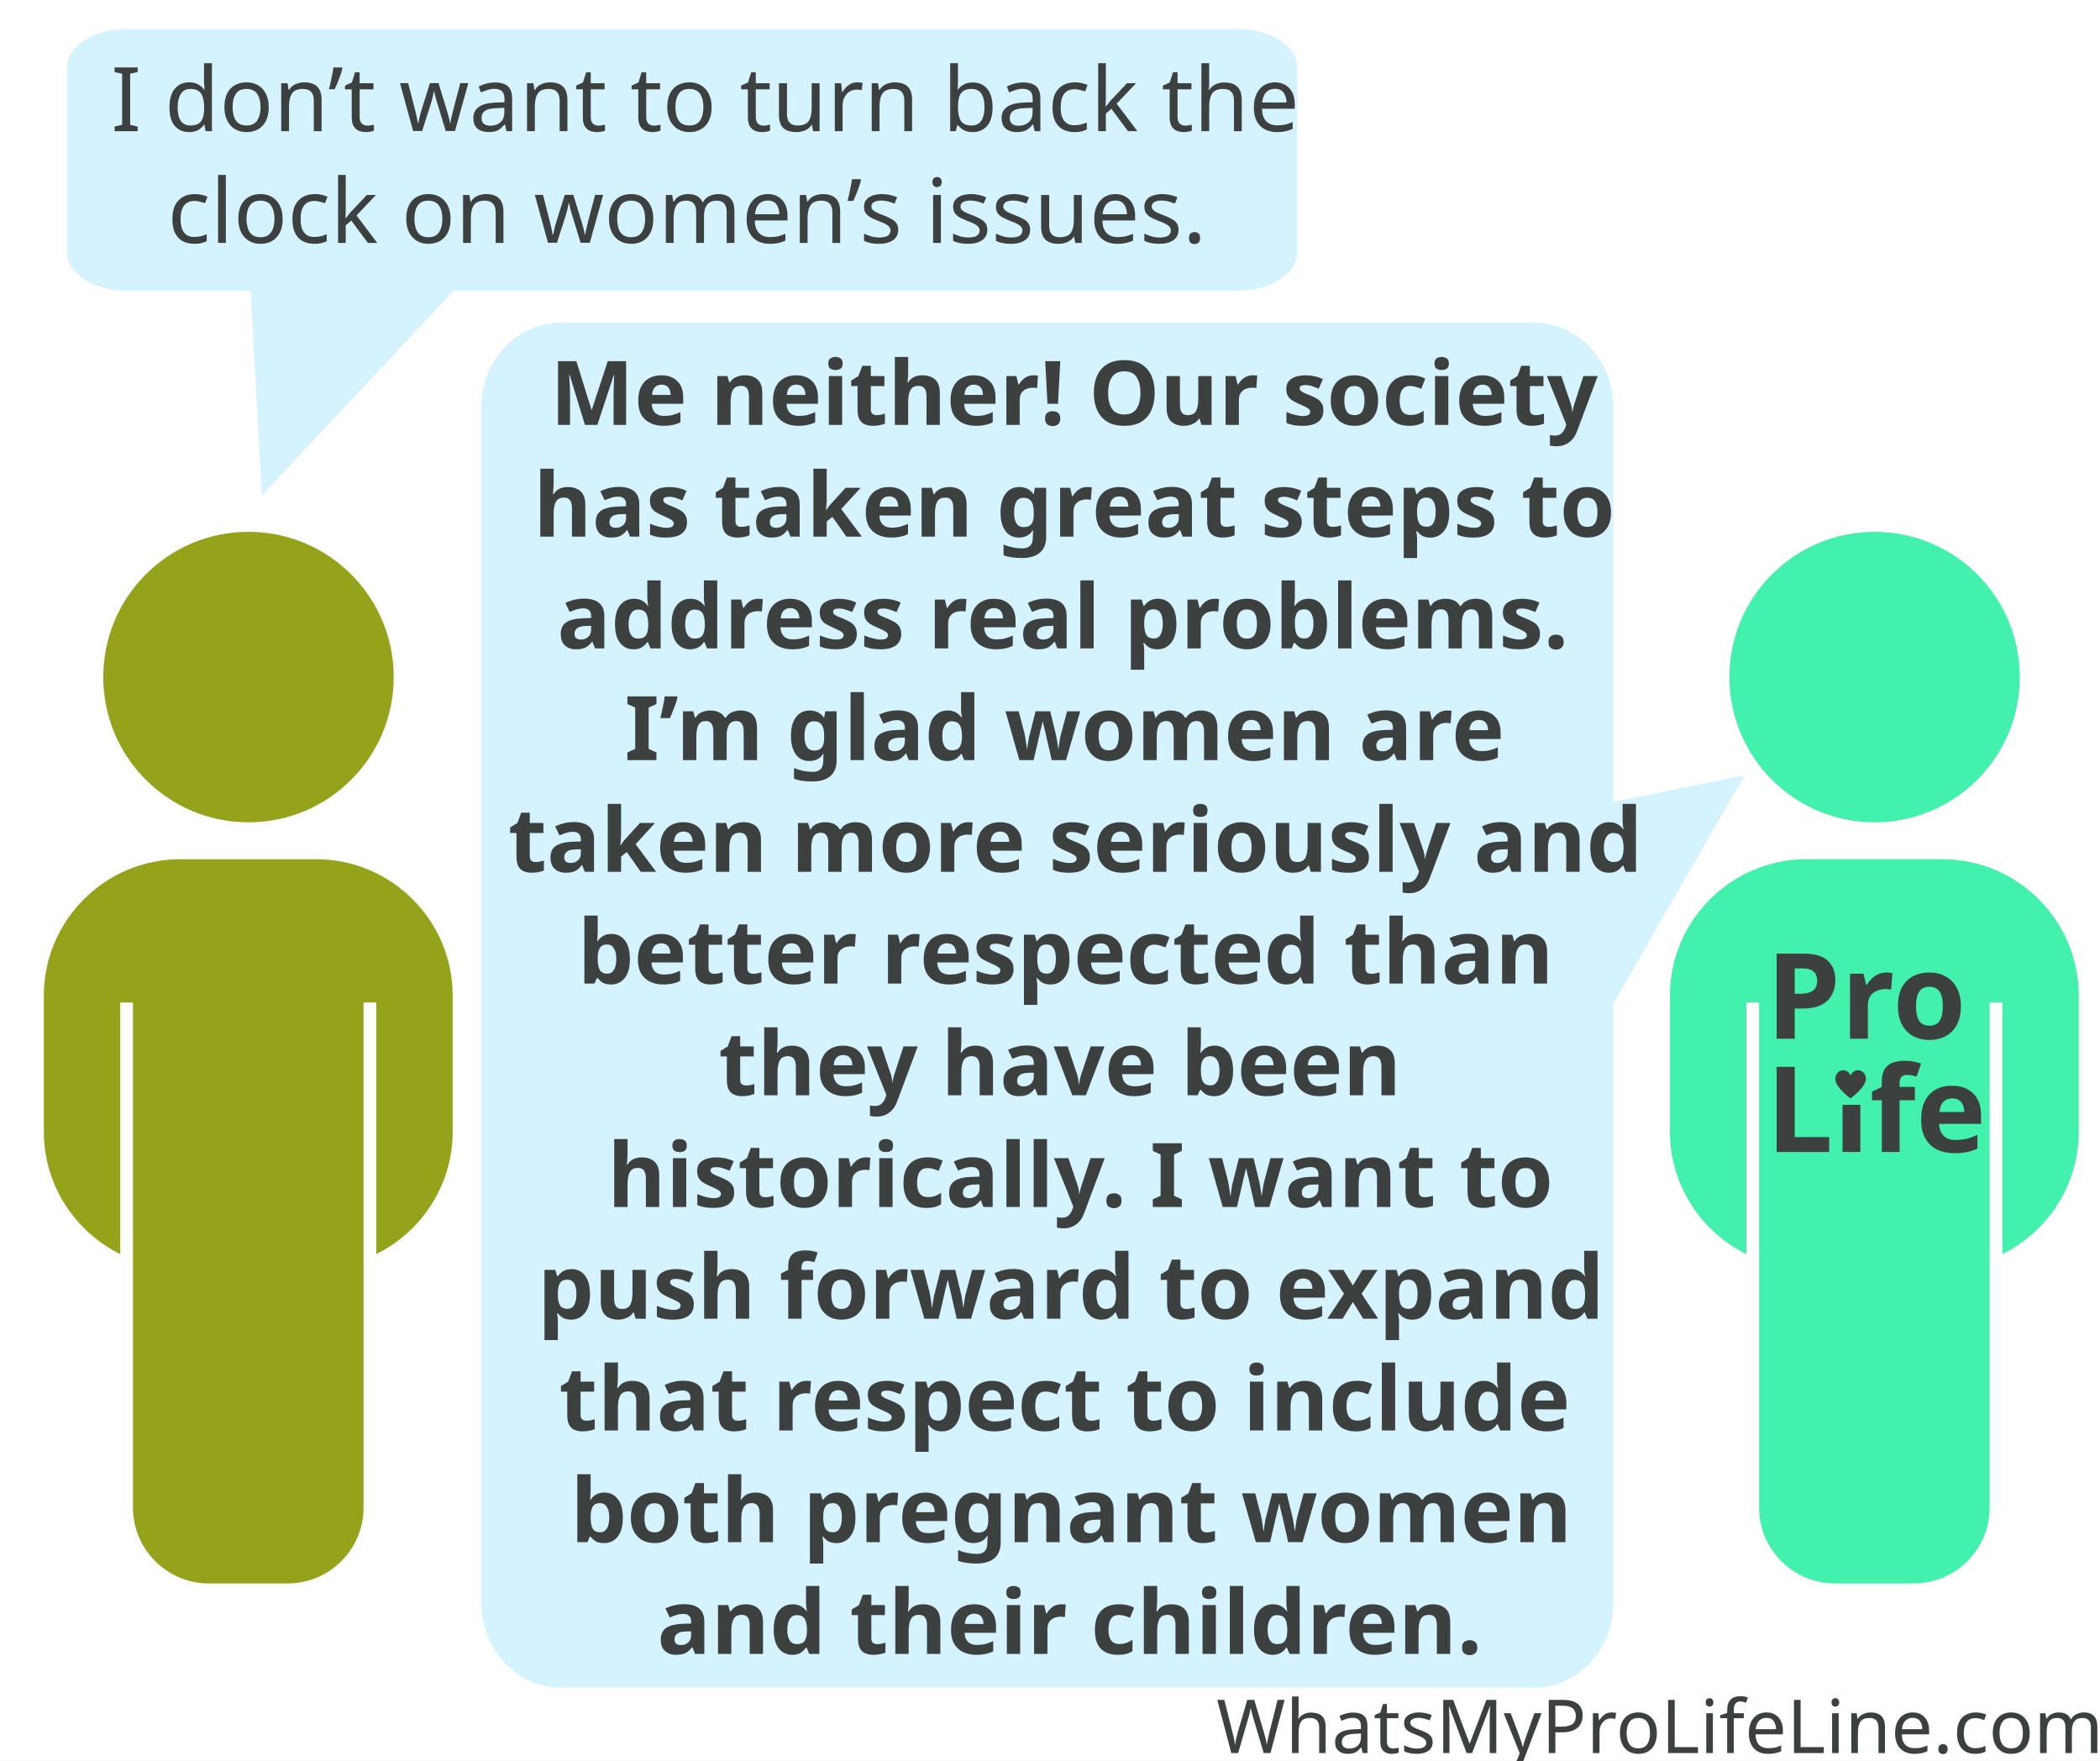
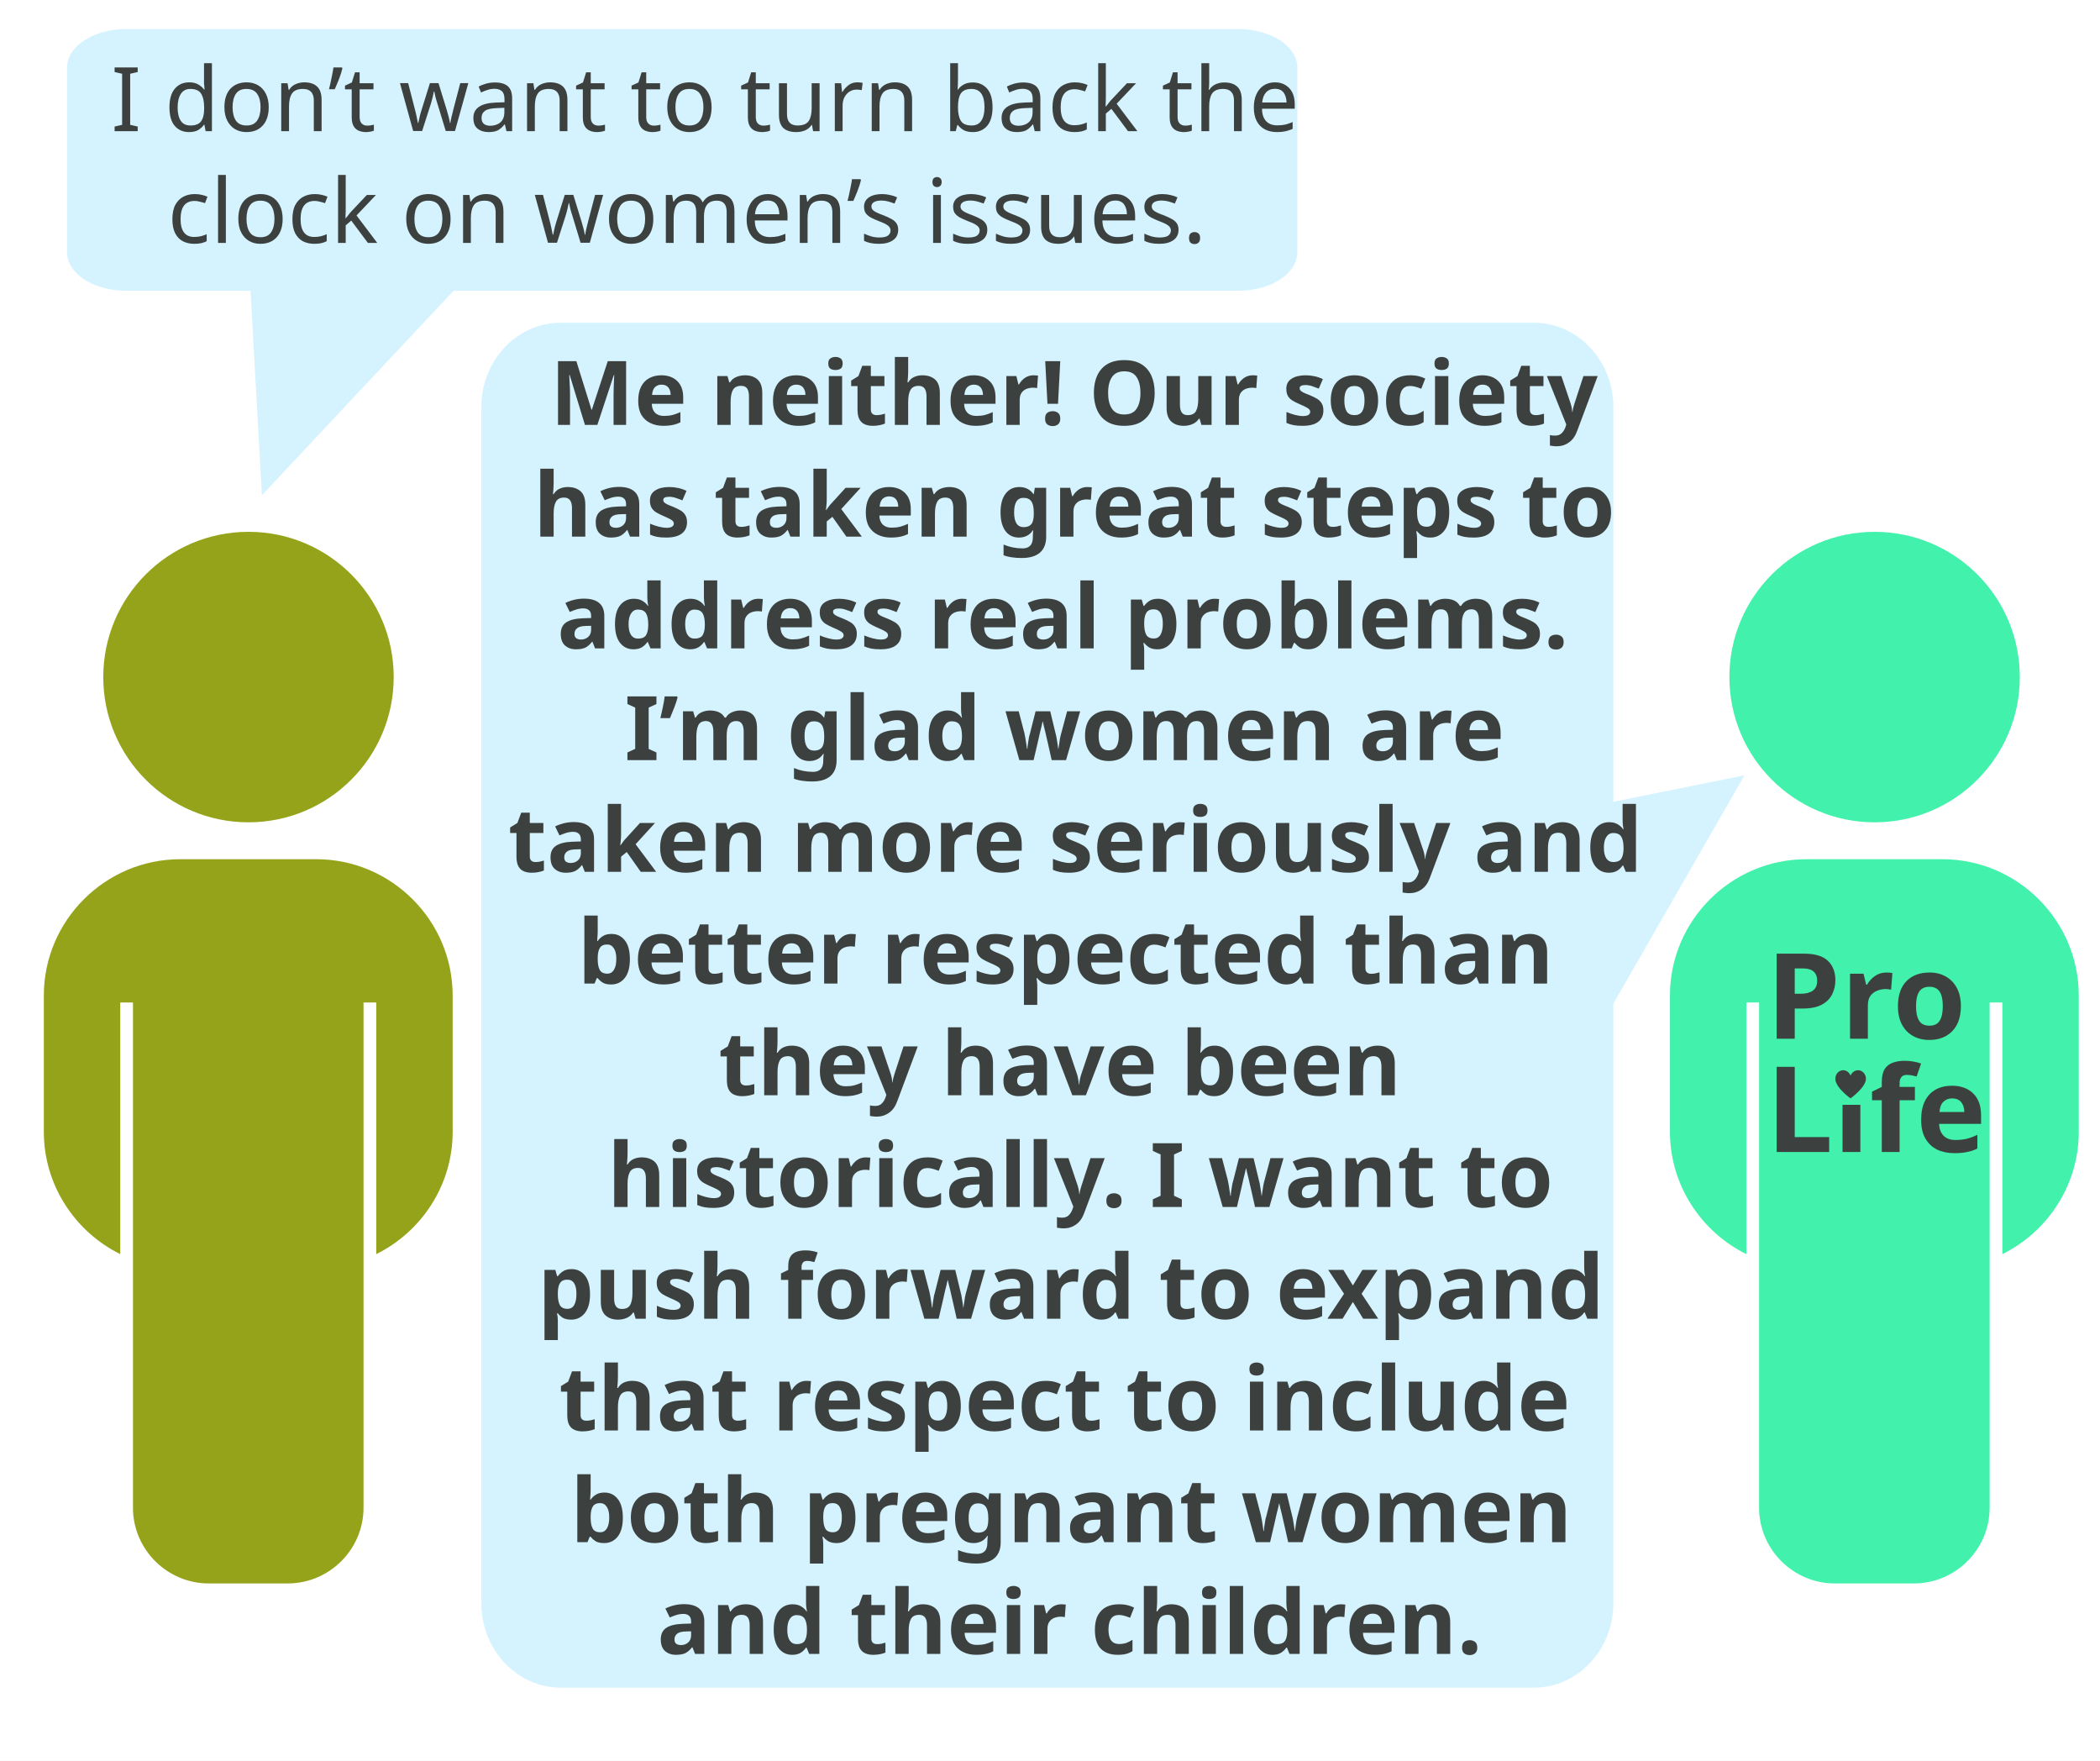
<svg xmlns="http://www.w3.org/2000/svg" height="208.492mm" id="svg106" version="1.1" viewBox="0 0 248.708 208.492" width="248.708mm">
  <defs id="defs100">
    </defs>
  <g id="layer3">
    <rect height="208.492" id="rect1042" style="fill:#ffffff;fill-opacity:1;stroke-width:0.265" transform="translate(83.15476,-64.92262)" width="248.708" x="-83.155" y="64.923" />
  </g>
  <g id="layer1" transform="translate(83.15476,-64.92262)">
    <path d="m -53.726,127.895 a 17.198,17.198 0 0 0 -17.198,17.198 17.198,17.198 0 0 0 17.198,17.198 17.198,17.198 0 0 0 17.198,-17.198 17.198,17.198 0 0 0 -17.198,-17.198 z m -8.097,38.767 c -8.864,0 -16.14,7.25 -16.14,16.14 v 10.478 5.662 c 0,6.324 3.707,11.837 9.049,14.479 v -29.798 h 1.508 v 30.452 0.398 25.4 3.572 c 0,4.948 4.048,8.969 8.969,8.969 h 4.947 4.419 c 4.921,0 8.969,-4.022 8.969,-8.969 v -4.022 -24.95 -0.398 -30.452 h 1.508 v 29.798 c 5.342,-2.641 9.049,-8.154 9.049,-14.479 v -5.662 -1.614 -8.864 c 0,-8.89 -7.276,-16.14 -16.14,-16.14 h -7.249 -1.614 z" id="path110" style="fill:#95a31b;fill-opacity:1;stroke-width:0.222" />
    <rect height="30.994" id="rect4018" rx="7.017" ry="4.556" style="fill:#d5f3ff;fill-opacity:1;stroke-width:0.258" width="145.71" x="-75.217" y="68.362" />
    <rect height="161.616" id="rect4018-2" rx="9.405" ry="10.014" style="fill:#d5f3ff;fill-opacity:1;stroke-width:0.565" width="134.072" x="-26.152" y="103.136" />
    <path d="m 156.853,104.233 -27.138,-8.119 -27.138,-8.119 20.6,-19.443 20.6,-19.443 6.538,27.562 z" id="path4056" style="fill:#d5f3ff;fill-opacity:1;stroke-width:0.265" transform="matrix(0.2053524,0.8832809,-0.5064192,0.2787152,-31.56318,-44.03177)" />
    <path d="m 156.853,104.233 -27.138,-8.119 -27.138,-8.119 20.6,-19.443 20.6,-19.443 6.538,27.562 z" id="path4056-9" style="fill:#d5f3ff;fill-opacity:1;stroke-width:0.265" transform="matrix(0.6904319,0.3846092,-0.6051197,0.6770392,53.89964,68.17839)" />
    <flowRoot id="flowRoot4892" style="font-style:normal;font-weight:normal;font-size:40px;line-height:1.25;font-family:sans-serif;letter-spacing:0px;word-spacing:0px;fill:#000000;fill-opacity:1;stroke:none" transform="matrix(0.2645833,0,0,0.2645833,-83.15476,64.92262)" xml:space="preserve">
      <flowRegion id="flowRegion4894">
        <rect height="79.802" id="rect4896" width="3.03" x="260.619" y="197.061" />
      </flowRegion>
      <flowPara id="flowPara4898" />
    </flowRoot>
    <flowRoot id="flowRoot4900" style="font-style:normal;font-weight:normal;font-size:40px;line-height:1.25;font-family:sans-serif;letter-spacing:0px;word-spacing:0px;fill:#000000;fill-opacity:1;stroke:none" transform="matrix(0.2645833,0,0,0.2645833,-83.15476,64.92262)" xml:space="preserve">
      <flowRegion id="flowRegion4902">
        <rect height="79.802" id="rect4904" width="87.883" x="227.284" y="79.883" />
      </flowRegion>
      <flowPara id="flowPara4906" />
    </flowRoot>
    <flowRoot id="flowRoot70" style="font-style:normal;font-weight:normal;font-size:40px;line-height:1.25;font-family:sans-serif;letter-spacing:0px;word-spacing:0px;fill:#000000;fill-opacity:1;stroke:none" xml:space="preserve">
      <flowRegion id="flowRegion72">
        <rect height="98.995" id="rect74" width="84.853" x="684.883" y="515.259" />
      </flowRegion>
      <flowPara id="flowPara76" />
    </flowRoot>
-     <text xml:space="preserve" style="font-style:normal;font-variant:normal;font-weight:normal;font-stretch:normal;font-size:8.819px;line-height:1.25;font-family:Raleway;-inkscape-font-specification:'Raleway, Normal';font-variant-ligatures:normal;font-variant-caps:normal;font-variant-numeric:normal;font-feature-settings:normal;text-align:start;letter-spacing:0px;word-spacing:0px;writing-mode:lr-tb;text-anchor:start;fill:#3c413f;fill-opacity:1;stroke:none;stroke-width:0.265" x="60.908" y="272.499" id="text934">
-       <tspan x="60.908" y="272.499" id="tspan932" style="stroke-width:0.265">
-         <tspan x="60.908" y="272.499" id="tspan930" style="stroke-width:0.265">WhatsMyProLifeLine.com</tspan>
-       </tspan>
-     </text>
    <g id="g68" transform="translate(8.693452,-9.853288)">
      <g id="g57">
        <path d="m 130.165,137.749 a 17.198,17.198 0 0 0 -17.198,17.198 17.198,17.198 0 0 0 17.198,17.198 17.198,17.198 0 0 0 17.198,-17.198 17.198,17.198 0 0 0 -17.198,-17.198 z m -8.097,38.767 c -8.864,0 -16.14,7.25 -16.14,16.14 v 10.478 5.662 c 0,6.324 3.707,11.837 9.049,14.479 v -29.798 h 1.508 v 30.452 0.398 25.4 3.572 c 0,4.948 4.048,8.969 8.969,8.969 h 4.947 4.419 c 4.921,0 8.969,-4.022 8.969,-8.969 v -4.022 -24.95 -0.398 -30.452 h 1.508 v 29.798 c 5.342,-2.641 9.049,-8.154 9.049,-14.479 v -5.662 -1.614 -8.864 c 0,-8.89 -7.276,-16.14 -16.14,-16.14 h -7.249 -1.614 z" id="path110-6" style="fill:#42f1ab;fill-opacity:1;stroke-width:0.222" />
-         <text xml:space="preserve" style="font-style:normal;font-variant:normal;font-weight:bold;font-stretch:normal;font-size:14.111px;line-height:0.95;font-family:Raleway;-inkscape-font-specification:'Raleway, Bold';font-variant-ligatures:normal;font-variant-caps:normal;font-variant-numeric:normal;font-feature-settings:normal;text-align:start;letter-spacing:0px;word-spacing:0px;writing-mode:lr-tb;text-anchor:start;fill:#3c413f;fill-opacity:1;stroke:none;stroke-width:0.265" x="117.302" y="197.773" id="text928">
-           <tspan x="117.302" y="197.773" id="tspan922" style="stroke-width:0.265">
-             <tspan x="117.302" y="197.773" id="tspan918" style="stroke-width:0.265">Pro</tspan>
-             <tspan dx="0" x="139.737" y="197.773" id="tspan920" style="stroke-width:0.265" />
+         <text xml:space="preserve" style="font-style:normal;font-variant:normal;font-weight:bold;font-stretch:normal;font-size:14.111px;line-height:0.95;font-family:Raleway;-inkscape-font-specification:'Raleway, Bold';font-variant-ligatures:normal;font-variant-caps:normal;font-variant-numeric:normal;font-feature-settings:normal;text-align:start;letter-spacing:0px;word-spacing:0px;writing-mode:lr-tb;text-anchor:start;fill:#3c413f;fill-opacity:1;stroke:none;stroke-width:0.265" x="117.302" y="197.773" id="text924">
+           <tspan x="117.302" y="197.773" id="tspan918" style="stroke-width:0.265">
+             <tspan x="117.302" y="197.773" id="tspan914" style="stroke-width:0.265">Pro</tspan>
+             <tspan dx="0" x="139.737" y="197.773" id="tspan916" style="stroke-width:0.265" />
          </tspan>
-           <tspan x="117.302" y="211.179" id="tspan926" style="stroke-width:0.265">
-             <tspan x="117.302" y="211.179" id="tspan924" style="stroke-width:0.265">Life</tspan>
+           <tspan x="117.302" y="211.179" id="tspan922" style="stroke-width:0.265">
+             <tspan x="117.302" y="211.179" id="tspan920" style="stroke-width:0.265">Life</tspan>
          </tspan>
        </text>
        <rect height="5.613" id="rect994" style="fill:#42f1ab;fill-opacity:1;stroke-width:0.249" width="4.443" x="124.915" y="199.982" />
      </g>
      <path class="g3_1" d="m 125.513,202.505 c 0,1.058 1.799,2.328 1.799,2.328 0,0 1.826,-1.296 1.826,-2.328 0,-0.556 -0.423,-1.005 -0.926,-1.005 -0.397,0 -0.741,0.265 -0.9,0.635 -0.132,-0.37 -0.476,-0.635 -0.873,-0.635 -0.503,0 -0.926,0.45 -0.926,1.005 z" id="path86" style="display:block;fill:#3c413f;fill-opacity:1;stroke-width:0.265" />
    </g>
-     <text xml:space="preserve" style="font-style:normal;font-variant:normal;font-weight:normal;font-stretch:normal;font-size:10.583px;line-height:1.25;font-family:Raleway;-inkscape-font-specification:'Raleway, Normal';font-variant-ligatures:normal;font-variant-caps:normal;font-variant-numeric:normal;font-feature-settings:normal;text-align:center;letter-spacing:0px;word-spacing:0px;writing-mode:lr-tb;fill:#3c413f;fill-opacity:1;stroke:none;stroke-width:0.265" x="-70.004" y="80.454" id="text916">
-       <tspan x="-70.004" y="80.454" id="tspan910" style="stroke-width:0.265">
-         <tspan x="-70.004" y="80.454" id="tspan908" style="stroke-width:0.265">I don’t want to turn back the </tspan>
+     <text xml:space="preserve" style="font-style:normal;font-variant:normal;font-weight:normal;font-stretch:normal;font-size:10.583px;line-height:1.25;font-family:Raleway;-inkscape-font-specification:'Raleway, Normal';font-variant-ligatures:normal;font-variant-caps:normal;font-variant-numeric:normal;font-feature-settings:normal;text-align:center;letter-spacing:0px;word-spacing:0px;writing-mode:lr-tb;fill:#3c413f;fill-opacity:1;stroke:none;stroke-width:0.265" x="-70.004" y="80.454" id="text912">
+       <tspan x="-70.004" y="80.454" id="tspan906" style="stroke-width:0.265">
+         <tspan x="-70.004" y="80.454" id="tspan904" style="stroke-width:0.265">I don’t want to turn back the </tspan>
      </tspan>
-       <tspan x="-63.317" y="93.683" id="tspan914" style="stroke-width:0.265">
-         <tspan x="-63.317" y="93.683" id="tspan912" style="stroke-width:0.265">clock on women’s issues.</tspan>
+       <tspan x="-63.317" y="93.683" id="tspan910" style="stroke-width:0.265">
+         <tspan x="-63.317" y="93.683" id="tspan908" style="stroke-width:0.265">clock on women’s issues.</tspan>
      </tspan>
    </text>
-     <text xml:space="preserve" style="font-style:normal;font-variant:normal;font-weight:bold;font-stretch:normal;font-size:10.583px;line-height:1.25;font-family:Raleway;-inkscape-font-specification:'Raleway, Bold';font-variant-ligatures:normal;font-variant-caps:normal;font-variant-numeric:normal;font-feature-settings:normal;text-align:center;letter-spacing:0px;word-spacing:0px;writing-mode:lr-tb;fill:#3c413f;fill-opacity:1;stroke:none;stroke-width:0.265" x="-18.018" y="115.237" id="text906">
-       <tspan x="-18.018" y="115.237" id="tspan860" style="stroke-width:0.265">
-         <tspan x="-18.018" y="115.237" id="tspan858" style="stroke-width:0.265">Me neither! Our society </tspan>
+     <text xml:space="preserve" style="font-style:normal;font-variant:normal;font-weight:bold;font-stretch:normal;font-size:10.583px;line-height:1.25;font-family:Raleway;-inkscape-font-specification:'Raleway, Bold';font-variant-ligatures:normal;font-variant-caps:normal;font-variant-numeric:normal;font-feature-settings:normal;text-align:center;letter-spacing:0px;word-spacing:0px;writing-mode:lr-tb;fill:#3c413f;fill-opacity:1;stroke:none;stroke-width:0.265" x="-18.018" y="115.237" id="text902">
+       <tspan x="-18.018" y="115.237" id="tspan856" style="stroke-width:0.265">
+         <tspan x="-18.018" y="115.237" id="tspan854" style="stroke-width:0.265">Me neither! Our society </tspan>
      </tspan>
-       <tspan x="-19.992" y="128.467" id="tspan864" style="stroke-width:0.265">
-         <tspan x="-19.992" y="128.467" id="tspan862" style="stroke-width:0.265">has taken great steps to </tspan>
+       <tspan x="-19.992" y="128.467" id="tspan860" style="stroke-width:0.265">
+         <tspan x="-19.992" y="128.467" id="tspan858" style="stroke-width:0.265">has taken great steps to </tspan>
      </tspan>
-       <tspan x="-17.181" y="141.696" id="tspan868" style="stroke-width:0.265">
-         <tspan x="-17.181" y="141.696" id="tspan866" style="stroke-width:0.265">address real problems. </tspan>
+       <tspan x="-17.181" y="141.696" id="tspan864" style="stroke-width:0.265">
+         <tspan x="-17.181" y="141.696" id="tspan862" style="stroke-width:0.265">address real problems. </tspan>
      </tspan>
-       <tspan x="-9.191" y="154.925" id="tspan872" style="stroke-width:0.265">
-         <tspan x="-9.191" y="154.925" id="tspan870" style="stroke-width:0.265">I’m glad women are </tspan>
+       <tspan x="-9.191" y="154.925" id="tspan868" style="stroke-width:0.265">
+         <tspan x="-9.191" y="154.925" id="tspan866" style="stroke-width:0.265">I’m glad women are </tspan>
      </tspan>
-       <tspan x="-22.989" y="168.154" id="tspan876" style="stroke-width:0.265">
-         <tspan x="-22.989" y="168.154" id="tspan874" style="stroke-width:0.265">taken more seriously and </tspan>
+       <tspan x="-22.989" y="168.154" id="tspan872" style="stroke-width:0.265">
+         <tspan x="-22.989" y="168.154" id="tspan870" style="stroke-width:0.265">taken more seriously and </tspan>
      </tspan>
-       <tspan x="-14.773" y="181.383" id="tspan880" style="stroke-width:0.265">
-         <tspan x="-14.773" y="181.383" id="tspan878" style="stroke-width:0.265">better respected than </tspan>
+       <tspan x="-14.773" y="181.383" id="tspan876" style="stroke-width:0.265">
+         <tspan x="-14.773" y="181.383" id="tspan874" style="stroke-width:0.265">better respected than </tspan>
      </tspan>
-       <tspan x="1.929" y="194.612" id="tspan884" style="stroke-width:0.265">
-         <tspan x="1.929" y="194.612" id="tspan882" style="stroke-width:0.265">they have been </tspan>
+       <tspan x="1.929" y="194.612" id="tspan880" style="stroke-width:0.265">
+         <tspan x="1.929" y="194.612" id="tspan878" style="stroke-width:0.265">they have been </tspan>
      </tspan>
-       <tspan x="-11.238" y="207.842" id="tspan888" style="stroke-width:0.265">
-         <tspan x="-11.238" y="207.842" id="tspan886" style="stroke-width:0.265">historically. I want to </tspan>
+       <tspan x="-11.238" y="207.842" id="tspan884" style="stroke-width:0.265">
+         <tspan x="-11.238" y="207.842" id="tspan882" style="stroke-width:0.265">historically. I want to </tspan>
      </tspan>
-       <tspan x="-19.496" y="221.071" id="tspan892" style="stroke-width:0.265">
-         <tspan x="-19.496" y="221.071" id="tspan890" style="stroke-width:0.265">push forward to expand </tspan>
+       <tspan x="-19.496" y="221.071" id="tspan888" style="stroke-width:0.265">
+         <tspan x="-19.496" y="221.071" id="tspan886" style="stroke-width:0.265">push forward to expand </tspan>
      </tspan>
-       <tspan x="-16.974" y="234.3" id="tspan896" style="stroke-width:0.265">
-         <tspan x="-16.974" y="234.3" id="tspan894" style="stroke-width:0.265">that respect to include </tspan>
+       <tspan x="-16.974" y="234.3" id="tspan892" style="stroke-width:0.265">
+         <tspan x="-16.974" y="234.3" id="tspan890" style="stroke-width:0.265">that respect to include </tspan>
      </tspan>
-       <tspan x="-15.61" y="247.529" id="tspan900" style="stroke-width:0.265">
-         <tspan x="-15.61" y="247.529" id="tspan898" style="stroke-width:0.265">both pregnant women </tspan>
+       <tspan x="-15.61" y="247.529" id="tspan896" style="stroke-width:0.265">
+         <tspan x="-15.61" y="247.529" id="tspan894" style="stroke-width:0.265">both pregnant women </tspan>
      </tspan>
-       <tspan x="-5.336" y="260.758" id="tspan904" style="stroke-width:0.265">
-         <tspan x="-5.336" y="260.758" id="tspan902" style="stroke-width:0.265">and their children.</tspan>
+       <tspan x="-5.336" y="260.758" id="tspan900" style="stroke-width:0.265">
+         <tspan x="-5.336" y="260.758" id="tspan898" style="stroke-width:0.265">and their children.</tspan>
      </tspan>
    </text>
  </g>
</svg>
